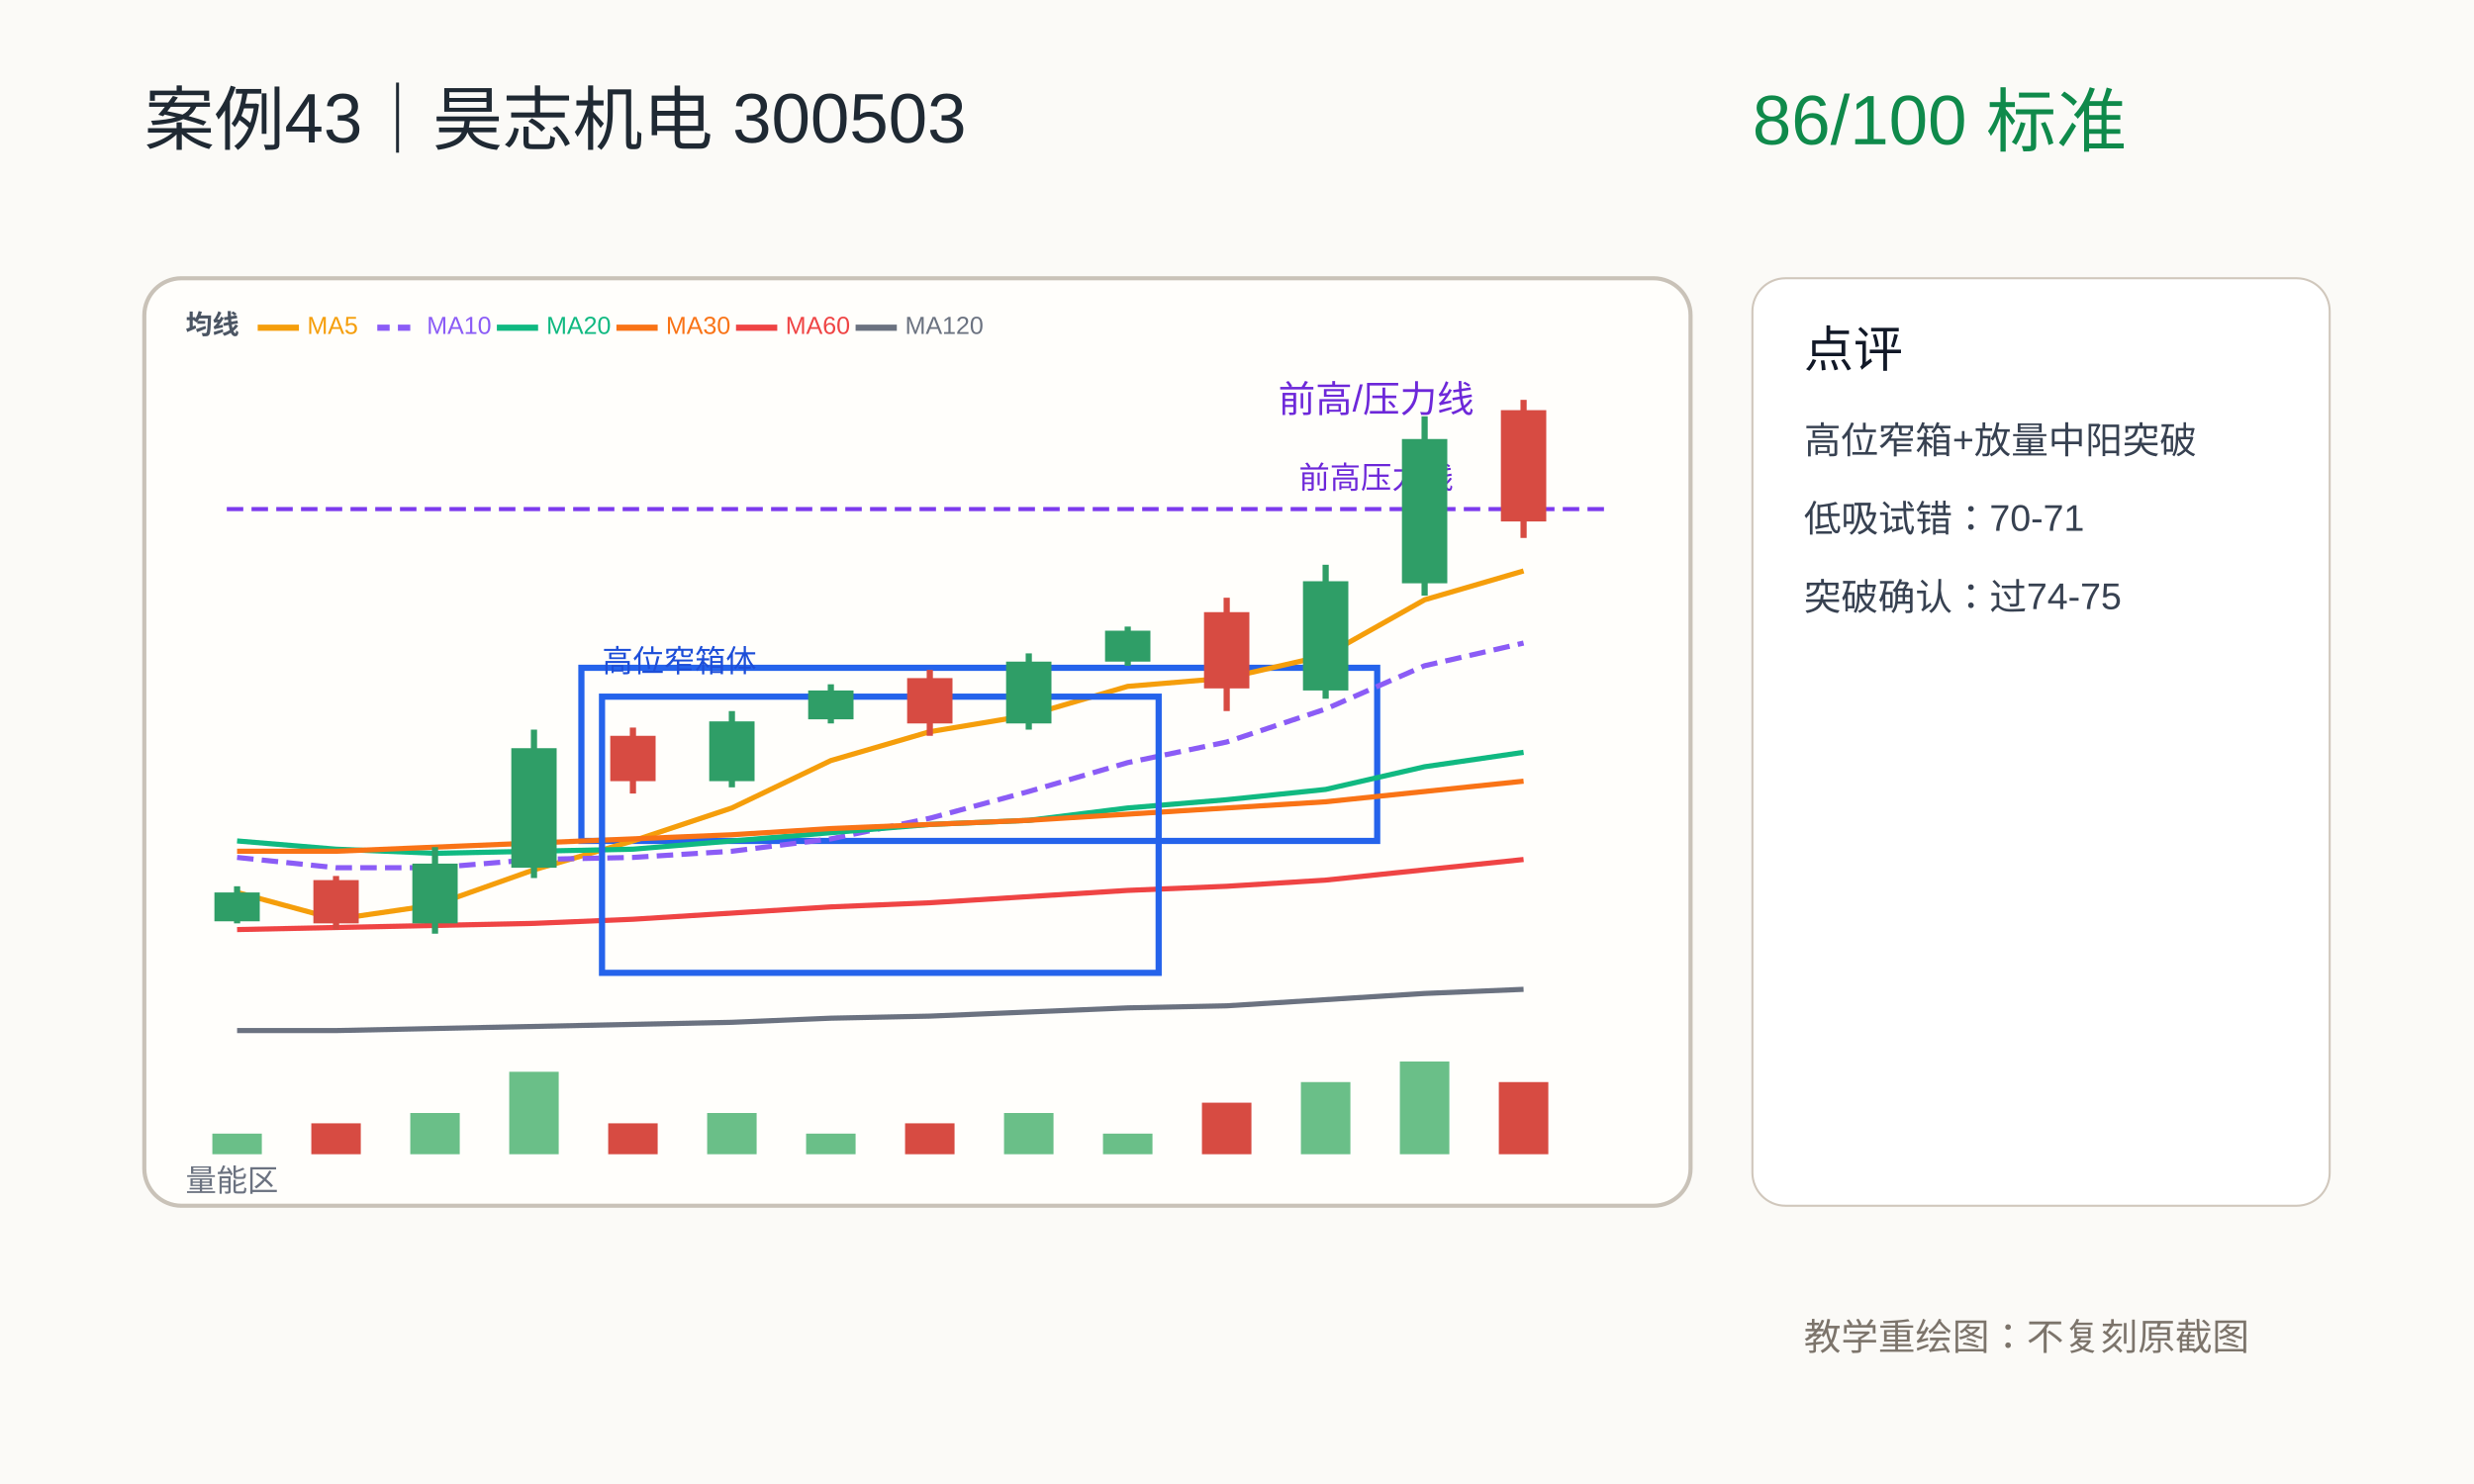
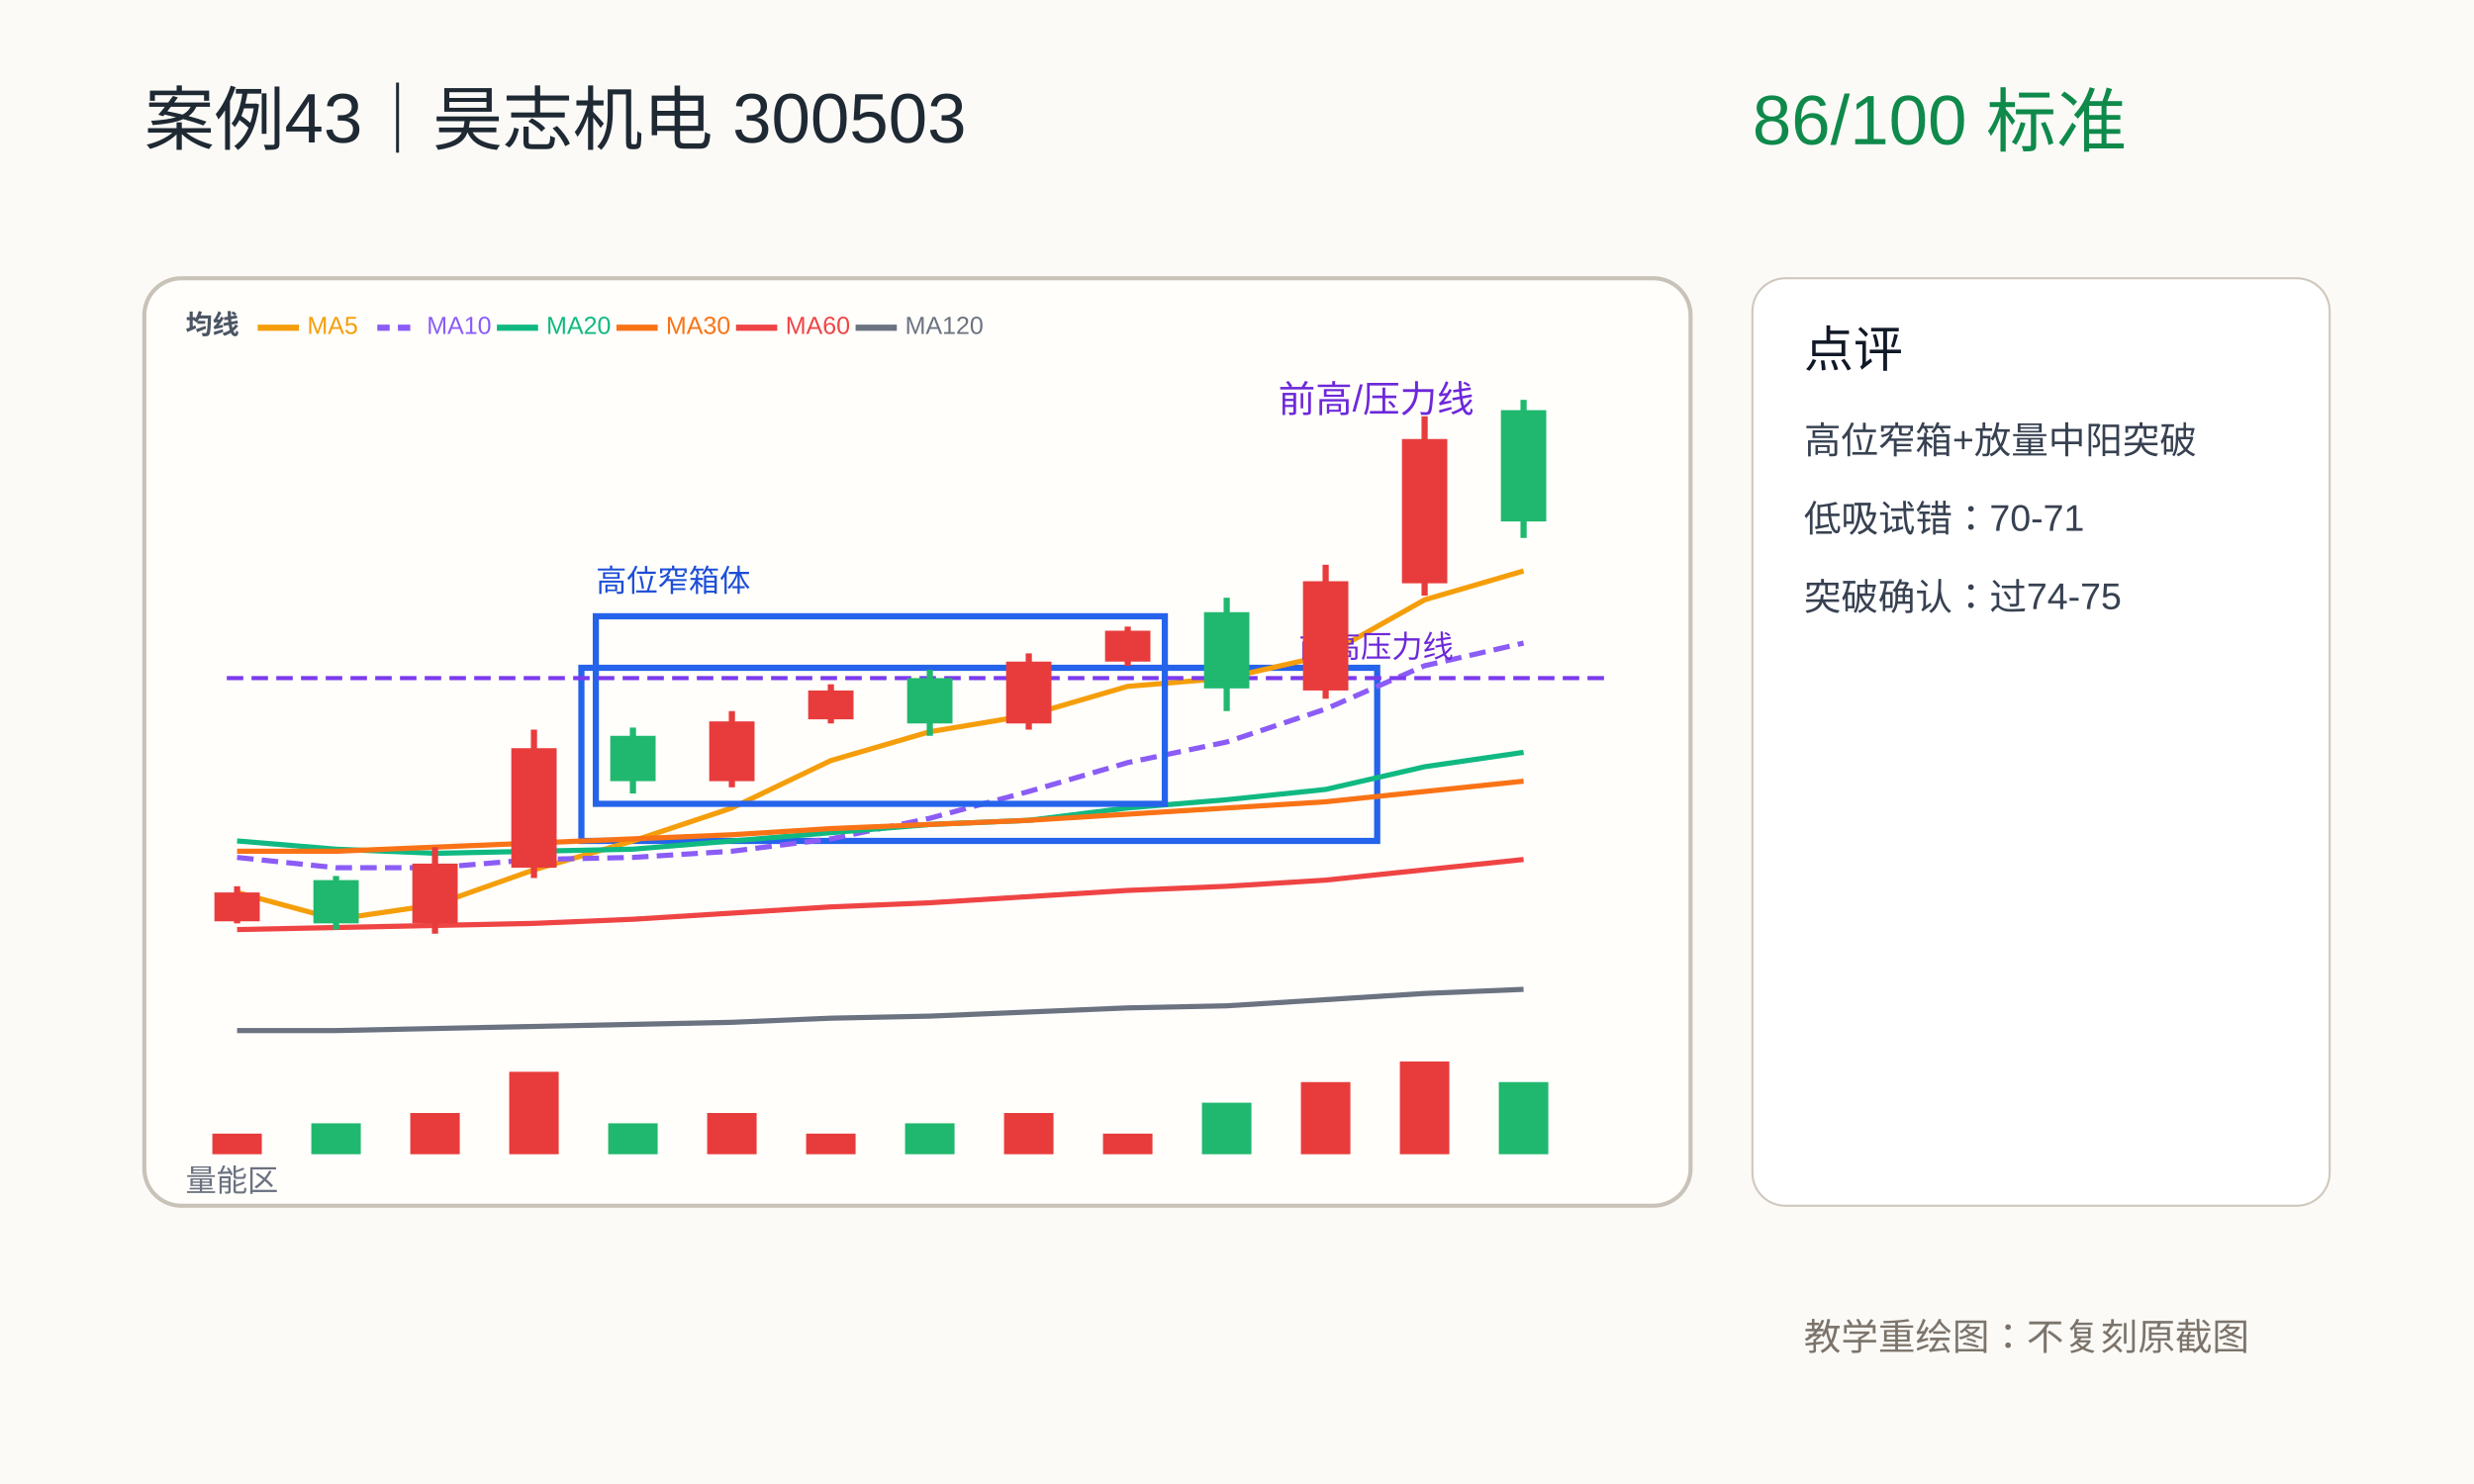
<svg xmlns="http://www.w3.org/2000/svg" width="1200" height="720" viewBox="0 0 1200 720">
  <rect width="1200" height="720" fill="#fbfaf7" />
  <rect x="70" y="135" width="750" height="450" rx="18" fill="#fffefb" stroke="#c9c2b8" stroke-width="2" />
  <text x="70" y="70" font-size="34" font-family="PingFang SC, Arial" fill="#1f2933">案例43｜昊志机电 300503</text>
  <text x="850" y="70" font-size="34" font-family="PingFang SC, Arial" fill="#0f8a4b">86/100  标准</text>
  <text x="620" y="200" font-size="18" font-family="PingFang SC, Arial" fill="#6d28d9">前高/压力线</text>
  <rect x="282" y="324" width="386" height="84" fill="none" stroke="#2563eb" stroke-width="3" />
  <text x="90" y="162" font-size="13" font-family="PingFang SC, Arial" fill="#4b5563" font-weight="bold">均线</text>
  <line x1="125" y1="159" x2="145" y2="159" stroke="#f59e0b" stroke-width="3" />
  <text x="149" y="162" font-size="12" font-family="PingFang SC, Arial" fill="#f59e0b">MA5</text>
  <line x1="183" y1="159" x2="203" y2="159" stroke="#8b5cf6" stroke-width="3" stroke-dasharray="6,4" />
  <text x="207" y="162" font-size="12" font-family="PingFang SC, Arial" fill="#8b5cf6">MA10</text>
  <line x1="241" y1="159" x2="261" y2="159" stroke="#10b981" stroke-width="3" />
  <text x="265" y="162" font-size="12" font-family="PingFang SC, Arial" fill="#10b981">MA20</text>
  <line x1="299" y1="159" x2="319" y2="159" stroke="#f97316" stroke-width="3" />
  <text x="323" y="162" font-size="12" font-family="PingFang SC, Arial" fill="#f97316">MA30</text>
  <line x1="357" y1="159" x2="377" y2="159" stroke="#ef4444" stroke-width="3" />
  <text x="381" y="162" font-size="12" font-family="PingFang SC, Arial" fill="#ef4444">MA60</text>
  <line x1="415" y1="159" x2="435" y2="159" stroke="#6b7280" stroke-width="3" />
  <text x="439" y="162" font-size="12" font-family="PingFang SC, Arial" fill="#6b7280">MA120</text>
  <polyline points="115,433 163,446 211,439 259,422 307,408 355,392 403,369 451,355 499,347 547,333 595,329 643,318 691,291 739,277" fill="none" stroke="#f59e0b" stroke-width="2.5" />
  <polyline points="115,416 163,421 211,421 259,417 307,416 355,413 403,407 451,397 499,384 547,370 595,360 643,344 691,323 739,312" fill="none" stroke="#8b5cf6" stroke-width="2.5" stroke-dasharray="8,4" />
  <polyline points="115,408 163,412 211,414 259,413 307,412 355,408 403,404 451,400 499,398 547,392 595,388 643,383 691,372 739,365" fill="none" stroke="#10b981" stroke-width="2.5" />
  <polyline points="115,413 163,413 211,411 259,409 307,407 355,405 403,402 451,400 499,398 547,395 595,392 643,389 691,384 739,379" fill="none" stroke="#f97316" stroke-width="2.5" />
  <polyline points="115,451 163,450 211,449 259,448 307,446 355,443 403,440 451,438 499,435 547,432 595,430 643,427 691,422 739,417" fill="none" stroke="#ef4444" stroke-width="2.5" />
  <polyline points="115,500 163,500 211,499 259,498 307,497 355,496 403,494 451,493 499,491 547,489 595,488 643,485 691,482 739,480" fill="none" stroke="#6b7280" stroke-width="2.5" />
-   <line x1="110" y1="247" x2="780" y2="247" stroke="#7c3aed" stroke-width="2" stroke-dasharray="8,4" />
-   <text x="630" y="237" font-size="15" font-family="PingFang SC, Arial" fill="#6d28d9">前高压力线</text>
-   <rect x="292" y="338" width="270" height="134" fill="none" stroke="#2563eb" stroke-width="3" />
-   <text x="292" y="326" font-size="15" font-family="PingFang SC, Arial" fill="#1d4ed8">高位窄箱体</text>
-   <line x1="115" y1="430" x2="115" y2="448" stroke="#2f9e67" stroke-width="3" />
-   <rect x="104" y="433" width="22" height="14" fill="#2f9e67" />
-   <line x1="163" y1="425" x2="163" y2="451" stroke="#d74b42" stroke-width="3" />
-   <rect x="152" y="427" width="22" height="21" fill="#d74b42" />
-   <line x1="211" y1="411" x2="211" y2="453" stroke="#2f9e67" stroke-width="3" />
-   <rect x="200" y="419" width="22" height="29" fill="#2f9e67" />
-   <line x1="259" y1="354" x2="259" y2="426" stroke="#2f9e67" stroke-width="3" />
-   <rect x="248" y="363" width="22" height="58" fill="#2f9e67" />
-   <line x1="307" y1="353" x2="307" y2="385" stroke="#d74b42" stroke-width="3" />
-   <rect x="296" y="357" width="22" height="22" fill="#d74b42" />
-   <line x1="355" y1="345" x2="355" y2="382" stroke="#2f9e67" stroke-width="3" />
-   <rect x="344" y="350" width="22" height="29" fill="#2f9e67" />
-   <line x1="403" y1="332" x2="403" y2="351" stroke="#2f9e67" stroke-width="3" />
-   <rect x="392" y="335" width="22" height="14" fill="#2f9e67" />
-   <line x1="451" y1="325" x2="451" y2="357" stroke="#d74b42" stroke-width="3" />
-   <rect x="440" y="329" width="22" height="22" fill="#d74b42" />
-   <line x1="499" y1="317" x2="499" y2="354" stroke="#2f9e67" stroke-width="3" />
-   <rect x="488" y="321" width="22" height="30" fill="#2f9e67" />
-   <line x1="547" y1="304" x2="547" y2="323" stroke="#2f9e67" stroke-width="3" />
-   <rect x="536" y="306" width="22" height="15" fill="#2f9e67" />
-   <line x1="595" y1="290" x2="595" y2="345" stroke="#d74b42" stroke-width="3" />
-   <rect x="584" y="297" width="22" height="37" fill="#d74b42" />
-   <line x1="643" y1="274" x2="643" y2="339" stroke="#2f9e67" stroke-width="3" />
-   <rect x="632" y="282" width="22" height="53" fill="#2f9e67" />
-   <line x1="691" y1="202" x2="691" y2="289" stroke="#2f9e67" stroke-width="3" />
-   <rect x="680" y="213" width="22" height="70" fill="#2f9e67" />
-   <line x1="739" y1="194" x2="739" y2="261" stroke="#d74b42" stroke-width="3" />
-   <rect x="728" y="199" width="22" height="54" fill="#d74b42" />
-   <rect x="103" y="550" width="24" height="10" fill="#6abf88" />
-   <rect x="151" y="545" width="24" height="15" fill="#d74b42" />
-   <rect x="199" y="540" width="24" height="20" fill="#6abf88" />
-   <rect x="247" y="520" width="24" height="40" fill="#6abf88" />
-   <rect x="295" y="545" width="24" height="15" fill="#d74b42" />
-   <rect x="343" y="540" width="24" height="20" fill="#6abf88" />
-   <rect x="391" y="550" width="24" height="10" fill="#6abf88" />
-   <rect x="439" y="545" width="24" height="15" fill="#d74b42" />
-   <rect x="487" y="540" width="24" height="20" fill="#6abf88" />
-   <rect x="535" y="550" width="24" height="10" fill="#6abf88" />
-   <rect x="583" y="535" width="24" height="25" fill="#d74b42" />
-   <rect x="631" y="525" width="24" height="35" fill="#6abf88" />
-   <rect x="679" y="515" width="24" height="45" fill="#6abf88" />
-   <rect x="727" y="525" width="24" height="35" fill="#d74b42" />
+   <rect x="289" y="299" width="276" height="91" fill="none" stroke="#2563eb" stroke-width="3" />
+   <text x="289" y="287" font-size="15" font-family="PingFang SC, Arial" fill="#1d4ed8">高位窄箱体</text>
+   <line x1="110" y1="329" x2="780" y2="329" stroke="#7c3aed" stroke-width="2" stroke-dasharray="8,4" />
+   <text x="630" y="319" font-size="15" font-family="PingFang SC, Arial" fill="#6d28d9">前高压力线</text>
+   <line x1="115" y1="430" x2="115" y2="448" stroke="#e83c3c" stroke-width="3" />
+   <rect x="104" y="433" width="22" height="14" fill="#e83c3c" />
+   <line x1="163" y1="425" x2="163" y2="451" stroke="#20b86e" stroke-width="3" />
+   <rect x="152" y="427" width="22" height="21" fill="#20b86e" />
+   <line x1="211" y1="411" x2="211" y2="453" stroke="#e83c3c" stroke-width="3" />
+   <rect x="200" y="419" width="22" height="29" fill="#e83c3c" />
+   <line x1="259" y1="354" x2="259" y2="426" stroke="#e83c3c" stroke-width="3" />
+   <rect x="248" y="363" width="22" height="58" fill="#e83c3c" />
+   <line x1="307" y1="353" x2="307" y2="385" stroke="#20b86e" stroke-width="3" />
+   <rect x="296" y="357" width="22" height="22" fill="#20b86e" />
+   <line x1="355" y1="345" x2="355" y2="382" stroke="#e83c3c" stroke-width="3" />
+   <rect x="344" y="350" width="22" height="29" fill="#e83c3c" />
+   <line x1="403" y1="332" x2="403" y2="351" stroke="#e83c3c" stroke-width="3" />
+   <rect x="392" y="335" width="22" height="14" fill="#e83c3c" />
+   <line x1="451" y1="325" x2="451" y2="357" stroke="#20b86e" stroke-width="3" />
+   <rect x="440" y="329" width="22" height="22" fill="#20b86e" />
+   <line x1="499" y1="317" x2="499" y2="354" stroke="#e83c3c" stroke-width="3" />
+   <rect x="488" y="321" width="22" height="30" fill="#e83c3c" />
+   <line x1="547" y1="304" x2="547" y2="323" stroke="#e83c3c" stroke-width="3" />
+   <rect x="536" y="306" width="22" height="15" fill="#e83c3c" />
+   <line x1="595" y1="290" x2="595" y2="345" stroke="#20b86e" stroke-width="3" />
+   <rect x="584" y="297" width="22" height="37" fill="#20b86e" />
+   <line x1="643" y1="274" x2="643" y2="339" stroke="#e83c3c" stroke-width="3" />
+   <rect x="632" y="282" width="22" height="53" fill="#e83c3c" />
+   <line x1="691" y1="202" x2="691" y2="289" stroke="#e83c3c" stroke-width="3" />
+   <rect x="680" y="213" width="22" height="70" fill="#e83c3c" />
+   <line x1="739" y1="194" x2="739" y2="261" stroke="#20b86e" stroke-width="3" />
+   <rect x="728" y="199" width="22" height="54" fill="#20b86e" />
+   <rect x="103" y="550" width="24" height="10" fill="#e83c3c" />
+   <rect x="151" y="545" width="24" height="15" fill="#20b86e" />
+   <rect x="199" y="540" width="24" height="20" fill="#e83c3c" />
+   <rect x="247" y="520" width="24" height="40" fill="#e83c3c" />
+   <rect x="295" y="545" width="24" height="15" fill="#20b86e" />
+   <rect x="343" y="540" width="24" height="20" fill="#e83c3c" />
+   <rect x="391" y="550" width="24" height="10" fill="#e83c3c" />
+   <rect x="439" y="545" width="24" height="15" fill="#20b86e" />
+   <rect x="487" y="540" width="24" height="20" fill="#e83c3c" />
+   <rect x="535" y="550" width="24" height="10" fill="#e83c3c" />
+   <rect x="583" y="535" width="24" height="25" fill="#20b86e" />
+   <rect x="631" y="525" width="24" height="35" fill="#e83c3c" />
+   <rect x="679" y="515" width="24" height="45" fill="#e83c3c" />
+   <rect x="727" y="525" width="24" height="35" fill="#20b86e" />
  <text x="90" y="578" font-size="15" font-family="PingFang SC, Arial" fill="#6b7280">量能区</text>
  <rect x="850" y="135" width="280" height="450" rx="16" fill="#ffffff" stroke="#d0c7bc" />
  <text x="875" y="178" font-size="24" font-family="PingFang SC, Arial" fill="#111827">点评</text>
  <text x="875" y="220" font-size="18" font-family="PingFang SC, Arial" fill="#374151">高位窄箱+放量中阳突破</text>
  <text x="875" y="258" font-size="18" font-family="PingFang SC, Arial" fill="#374151">低吸试错：70-71</text>
  <text x="875" y="296" font-size="18" font-family="PingFang SC, Arial" fill="#374151">突破确认：过74-75</text>
  <text x="875" y="655" font-size="18" font-family="PingFang SC, Arial" fill="#7c746b">教学重绘图：不复刻原截图</text>
</svg>
